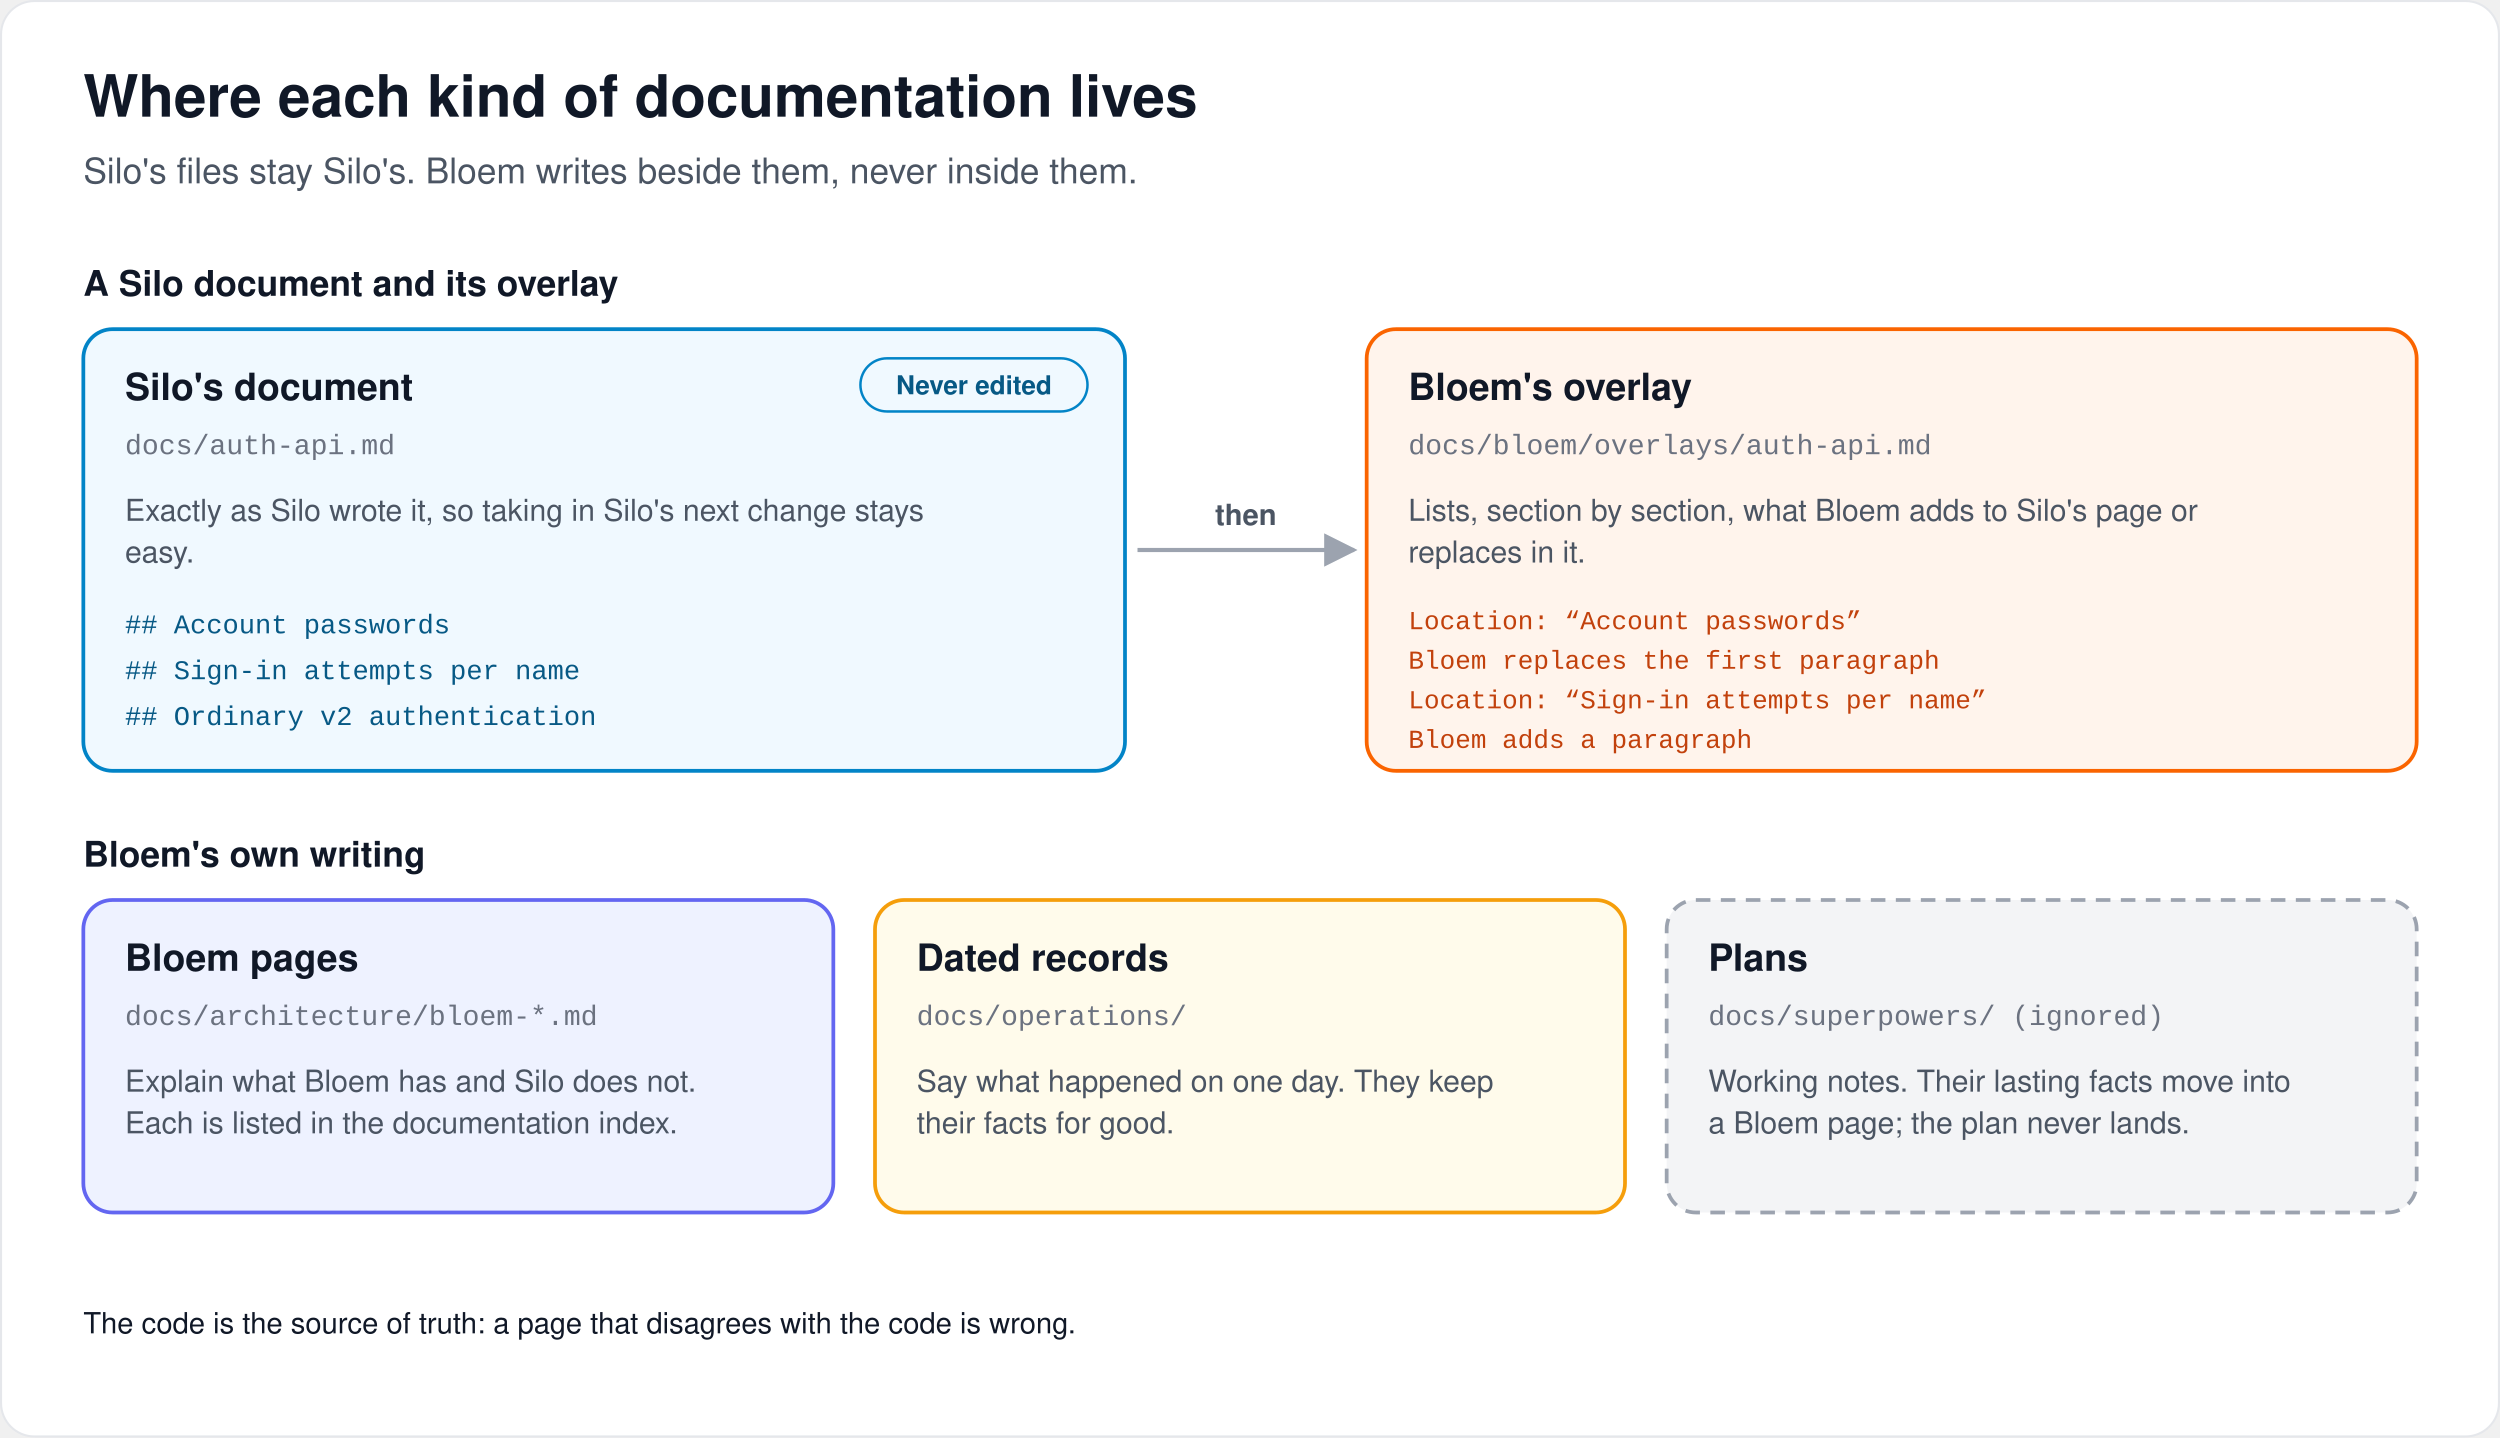
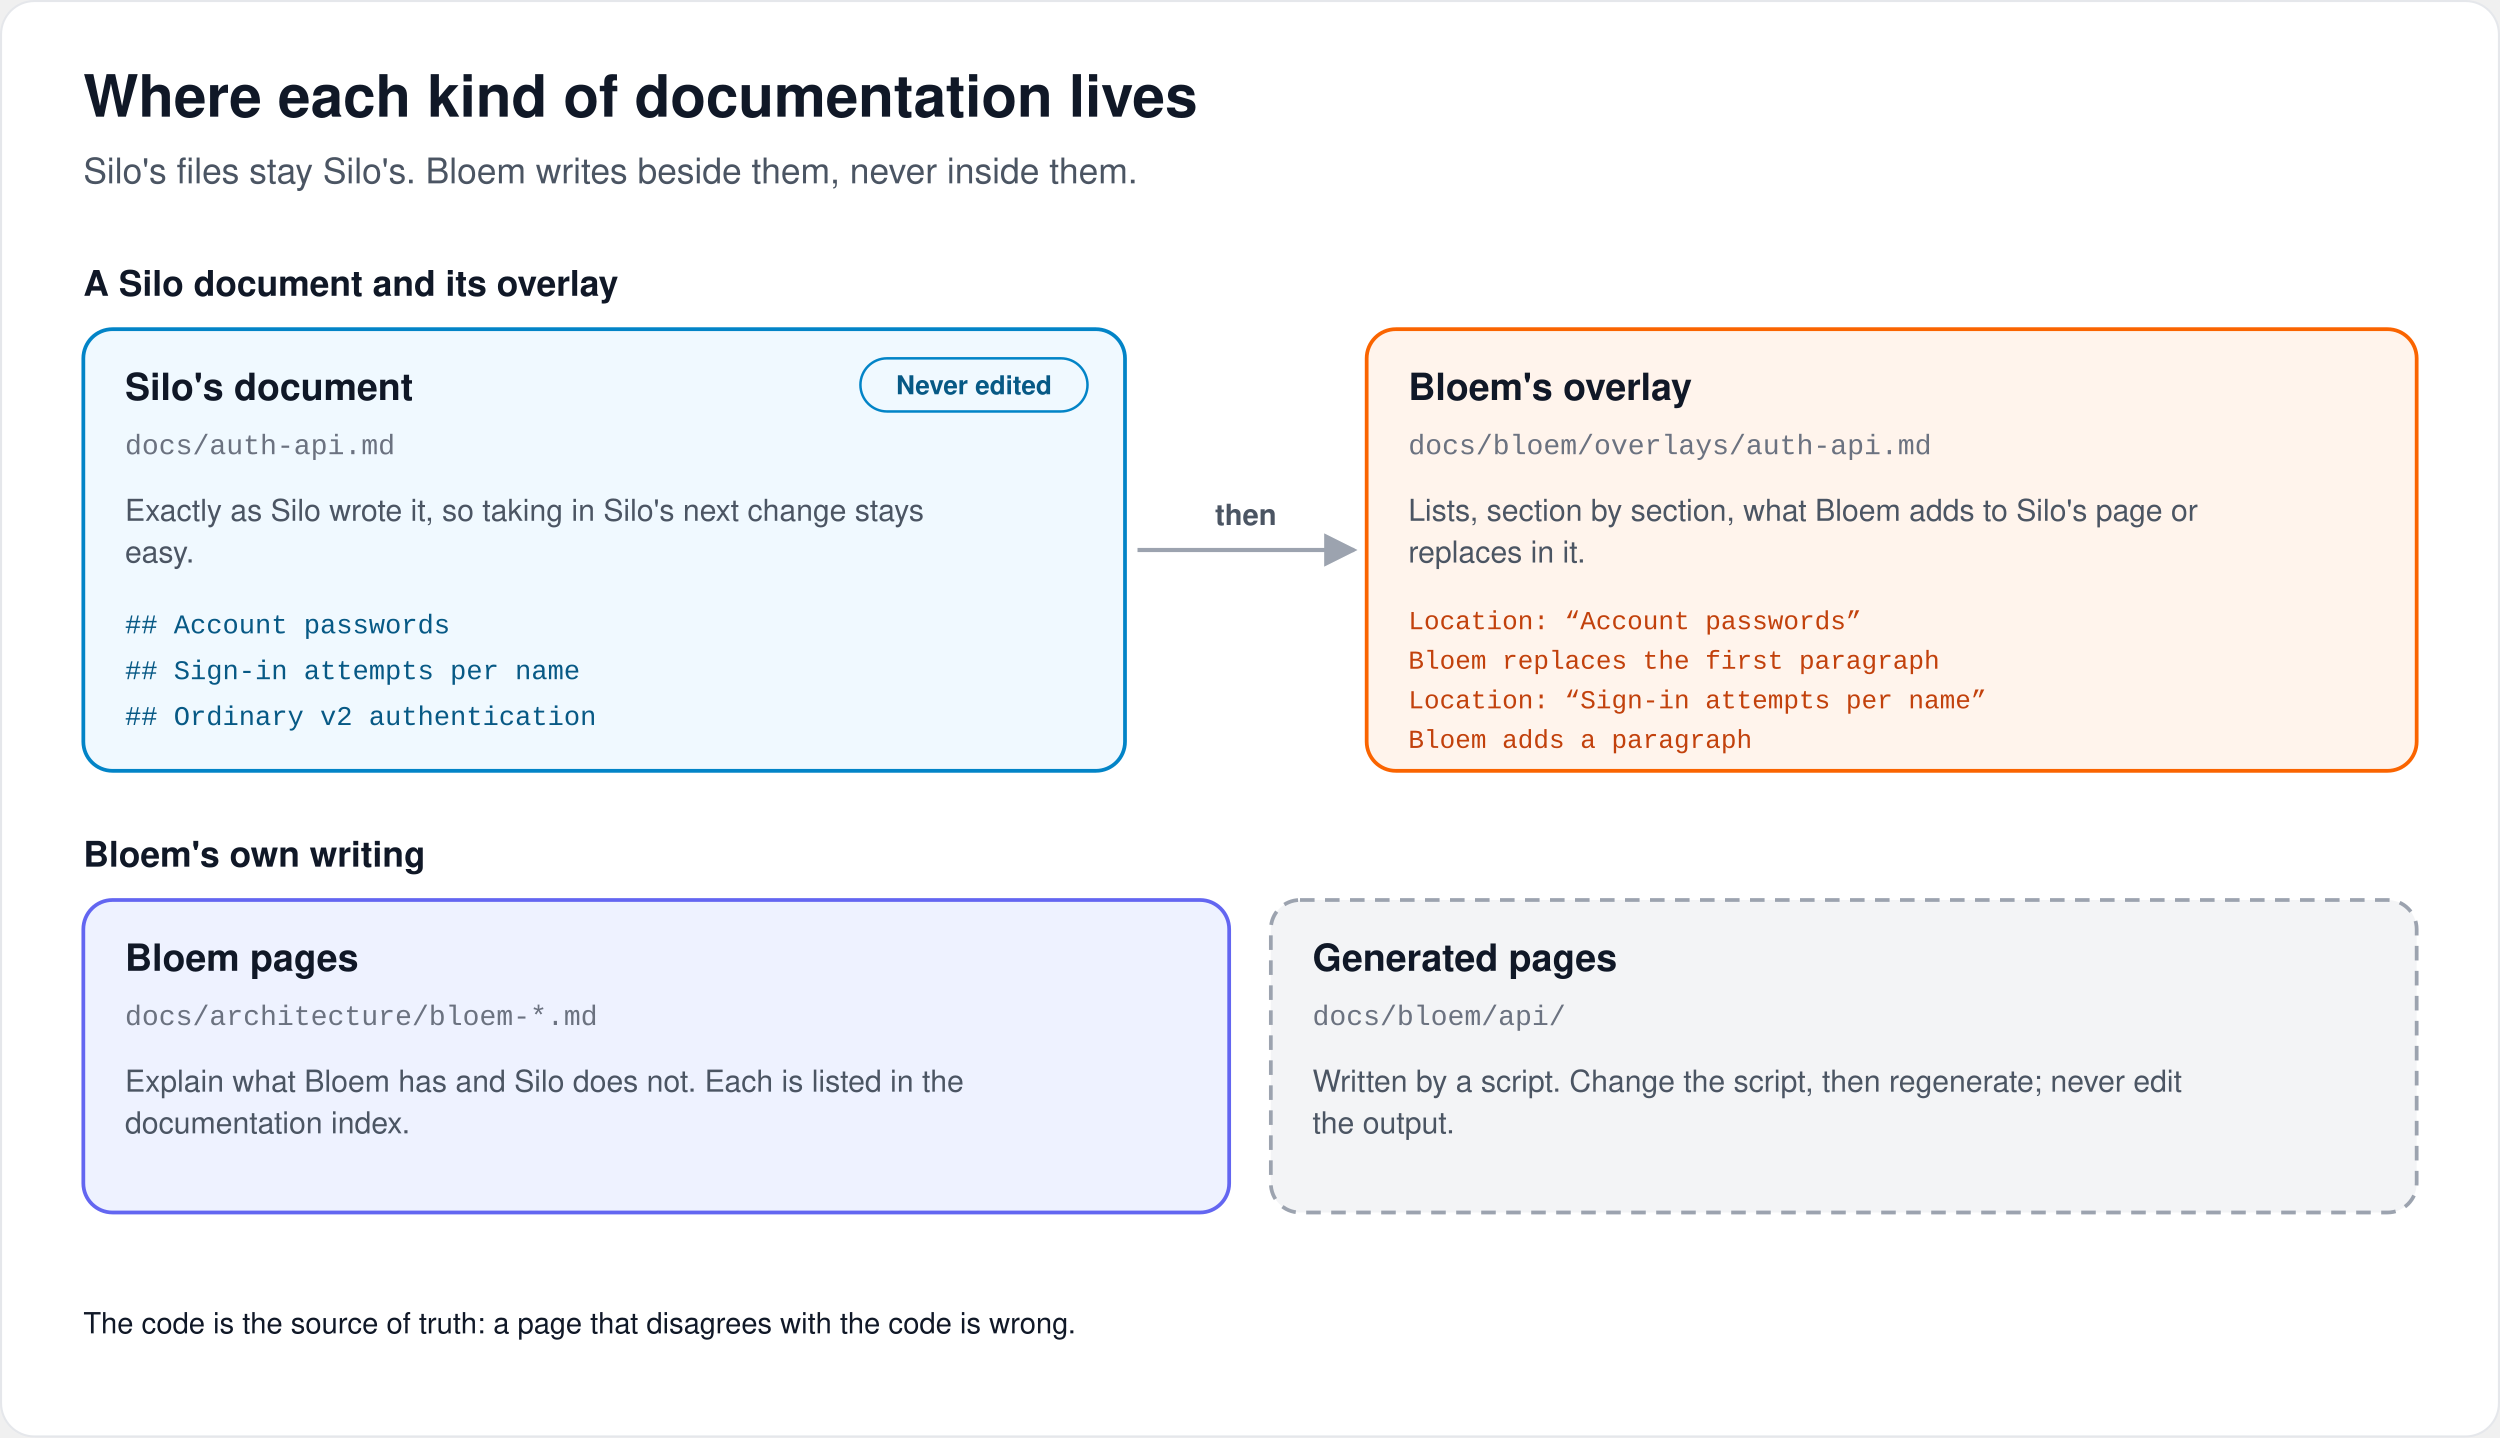
<svg xmlns="http://www.w3.org/2000/svg" width="1200" height="690" viewBox="0 0 1200 690" role="img" aria-labelledby="t d" font-family="'Segoe UI', 'Helvetica Neue', Helvetica, Arial, sans-serif">
  <defs>
    <marker id="arrow" viewBox="0 0 10 10" refX="9" refY="5" markerWidth="8" markerHeight="8" orient="auto-start-reverse">
      <path d="M0,0 L10,5 L0,10 z" fill="#9CA3AF" />
    </marker>
  </defs>
  <rect x="0.5" y="0.5" width="1199" height="689" rx="16" fill="#FFFFFF" stroke="#E5E7EB" />
  <text x="40" y="56" font-size="28" font-weight="700" fill="#101827" text-anchor="start">Where each kind of documentation lives</text>
  <text x="40" y="88" font-size="17" font-weight="normal" fill="#4B5563" text-anchor="start">Silo's files stay Silo's. Bloem writes beside them, never inside them.</text>
  <text x="40" y="142" font-size="17" font-weight="700" fill="#101827" text-anchor="start">A Silo document and its overlay</text>
  <rect x="40" y="158" width="500" height="212" rx="14" fill="#F0F9FF" stroke="#0284C7" stroke-width="1.8" />
  <text x="60" y="192" font-size="18" font-weight="700" fill="#101827" text-anchor="start">Silo's document</text>
  <text x="60" y="218" font-family="'SFMono-Regular', Menlo, Consolas, 'Liberation Mono', monospace" font-size="13.5" fill="#6B7280" text-anchor="start">docs/auth-api.md</text>
  <text x="60" y="250" font-size="14.5" font-weight="normal" fill="#4B5563" text-anchor="start">Exactly as Silo wrote it, so taking in Silo's next change stays</text>
  <text x="60" y="270" font-size="14.5" font-weight="normal" fill="#4B5563" text-anchor="start">easy.</text>
  <rect x="413" y="172" width="109" height="25.5" rx="12.75" fill="#F0F9FF" stroke="#0284C7" stroke-width="1.2" />
  <text x="467.5" y="189.25" font-size="12.5" font-weight="600" fill="#075985" text-anchor="middle">Never edited</text>
  <text x="60" y="304" font-family="'SFMono-Regular', Menlo, Consolas, 'Liberation Mono', monospace" font-size="13" fill="#075985" text-anchor="start">## Account passwords</text>
  <text x="60" y="326" font-family="'SFMono-Regular', Menlo, Consolas, 'Liberation Mono', monospace" font-size="13" fill="#075985" text-anchor="start">## Sign-in attempts per name</text>
  <text x="60" y="348" font-family="'SFMono-Regular', Menlo, Consolas, 'Liberation Mono', monospace" font-size="13" fill="#075985" text-anchor="start">## Ordinary v2 authentication</text>
  <line x1="546" y1="264" x2="650" y2="264" stroke="#9CA3AF" stroke-width="2" marker-end="url(#arrow)" />
  <text x="598" y="252" font-size="14" font-weight="700" fill="#4B5563" text-anchor="middle">then</text>
  <rect x="656" y="158" width="504" height="212" rx="14" fill="#FFF4EC" stroke="#FA6400" stroke-width="1.8" />
  <text x="676" y="192" font-size="18" font-weight="700" fill="#101827" text-anchor="start">Bloem's overlay</text>
  <text x="676" y="218" font-family="'SFMono-Regular', Menlo, Consolas, 'Liberation Mono', monospace" font-size="13.5" fill="#6B7280" text-anchor="start">docs/bloem/overlays/auth-api.md</text>
  <text x="676" y="250" font-size="14.5" font-weight="normal" fill="#4B5563" text-anchor="start">Lists, section by section, what Bloem adds to Silo's page or</text>
  <text x="676" y="270" font-size="14.5" font-weight="normal" fill="#4B5563" text-anchor="start">replaces in it.</text>
  <text x="676" y="302" font-family="'SFMono-Regular', Menlo, Consolas, 'Liberation Mono', monospace" font-size="12.5" fill="#C2410C" text-anchor="start">Location: “Account passwords”</text>
  <text x="676" y="321" font-family="'SFMono-Regular', Menlo, Consolas, 'Liberation Mono', monospace" font-size="12.5" fill="#C2410C" text-anchor="start">  Bloem replaces the first paragraph</text>
  <text x="676" y="340" font-family="'SFMono-Regular', Menlo, Consolas, 'Liberation Mono', monospace" font-size="12.5" fill="#C2410C" text-anchor="start">Location: “Sign-in attempts per name”</text>
  <text x="676" y="359" font-family="'SFMono-Regular', Menlo, Consolas, 'Liberation Mono', monospace" font-size="12.5" fill="#C2410C" text-anchor="start">  Bloem adds a paragraph</text>
  <text x="40" y="416" font-size="17" font-weight="700" fill="#101827" text-anchor="start">Bloem's own writing</text>
-   <rect x="40" y="432" width="360" height="150" rx="14" fill="#EEF2FF" stroke="#6366F1" stroke-width="1.8" />
+   <rect x="40" y="432" width="550" height="150" rx="14" fill="#EEF2FF" stroke="#6366F1" stroke-width="1.8" />
  <text x="60" y="466" font-size="18" font-weight="700" fill="#101827" text-anchor="start">Bloem pages</text>
  <text x="60" y="492" font-family="'SFMono-Regular', Menlo, Consolas, 'Liberation Mono', monospace" font-size="13.5" fill="#6B7280" text-anchor="start">docs/architecture/bloem-*.md</text>
-   <text x="60" y="524" font-size="14.5" font-weight="normal" fill="#4B5563" text-anchor="start">Explain what Bloem has and Silo does not.</text>
-   <text x="60" y="544" font-size="14.5" font-weight="normal" fill="#4B5563" text-anchor="start">Each is listed in the documentation index.</text>
-   <rect x="420" y="432" width="360" height="150" rx="14" fill="#FFFBEB" stroke="#F59E0B" stroke-width="1.8" />
-   <text x="440" y="466" font-size="18" font-weight="700" fill="#101827" text-anchor="start">Dated records</text>
-   <text x="440" y="492" font-family="'SFMono-Regular', Menlo, Consolas, 'Liberation Mono', monospace" font-size="13.5" fill="#6B7280" text-anchor="start">docs/operations/</text>
-   <text x="440" y="524" font-size="14.5" font-weight="normal" fill="#4B5563" text-anchor="start">Say what happened on one day. They keep</text>
-   <text x="440" y="544" font-size="14.5" font-weight="normal" fill="#4B5563" text-anchor="start">their facts for good.</text>
-   <rect x="800" y="432" width="360" height="150" rx="14" fill="#F3F4F6" stroke="#9CA3AF" stroke-width="1.8" stroke-dasharray="7 5" />
-   <text x="820" y="466" font-size="18" font-weight="700" fill="#101827" text-anchor="start">Plans</text>
-   <text x="820" y="492" font-family="'SFMono-Regular', Menlo, Consolas, 'Liberation Mono', monospace" font-size="13.5" fill="#6B7280" text-anchor="start">docs/superpowers/ (ignored)</text>
-   <text x="820" y="524" font-size="14.5" font-weight="normal" fill="#4B5563" text-anchor="start">Working notes. Their lasting facts move into</text>
-   <text x="820" y="544" font-size="14.5" font-weight="normal" fill="#4B5563" text-anchor="start">a Bloem page; the plan never lands.</text>
+   <text x="60" y="524" font-size="14.5" font-weight="normal" fill="#4B5563" text-anchor="start">Explain what Bloem has and Silo does not. Each is listed in the</text>
+   <text x="60" y="544" font-size="14.5" font-weight="normal" fill="#4B5563" text-anchor="start">documentation index.</text>
+   <rect x="610" y="432" width="550" height="150" rx="14" fill="#F3F4F6" stroke="#9CA3AF" stroke-width="1.8" stroke-dasharray="7 5" />
+   <text x="630" y="466" font-size="18" font-weight="700" fill="#101827" text-anchor="start">Generated pages</text>
+   <text x="630" y="492" font-family="'SFMono-Regular', Menlo, Consolas, 'Liberation Mono', monospace" font-size="13.5" fill="#6B7280" text-anchor="start">docs/bloem/api/</text>
+   <text x="630" y="524" font-size="14.5" font-weight="normal" fill="#4B5563" text-anchor="start">Written by a script. Change the script, then regenerate; never edit</text>
+   <text x="630" y="544" font-size="14.5" font-weight="normal" fill="#4B5563" text-anchor="start">the output.</text>
  <text x="40" y="640" font-size="14" font-weight="normal" fill="#101827" text-anchor="start">The code is the source of truth: a page that disagrees with the code is wrong.</text>
</svg>
